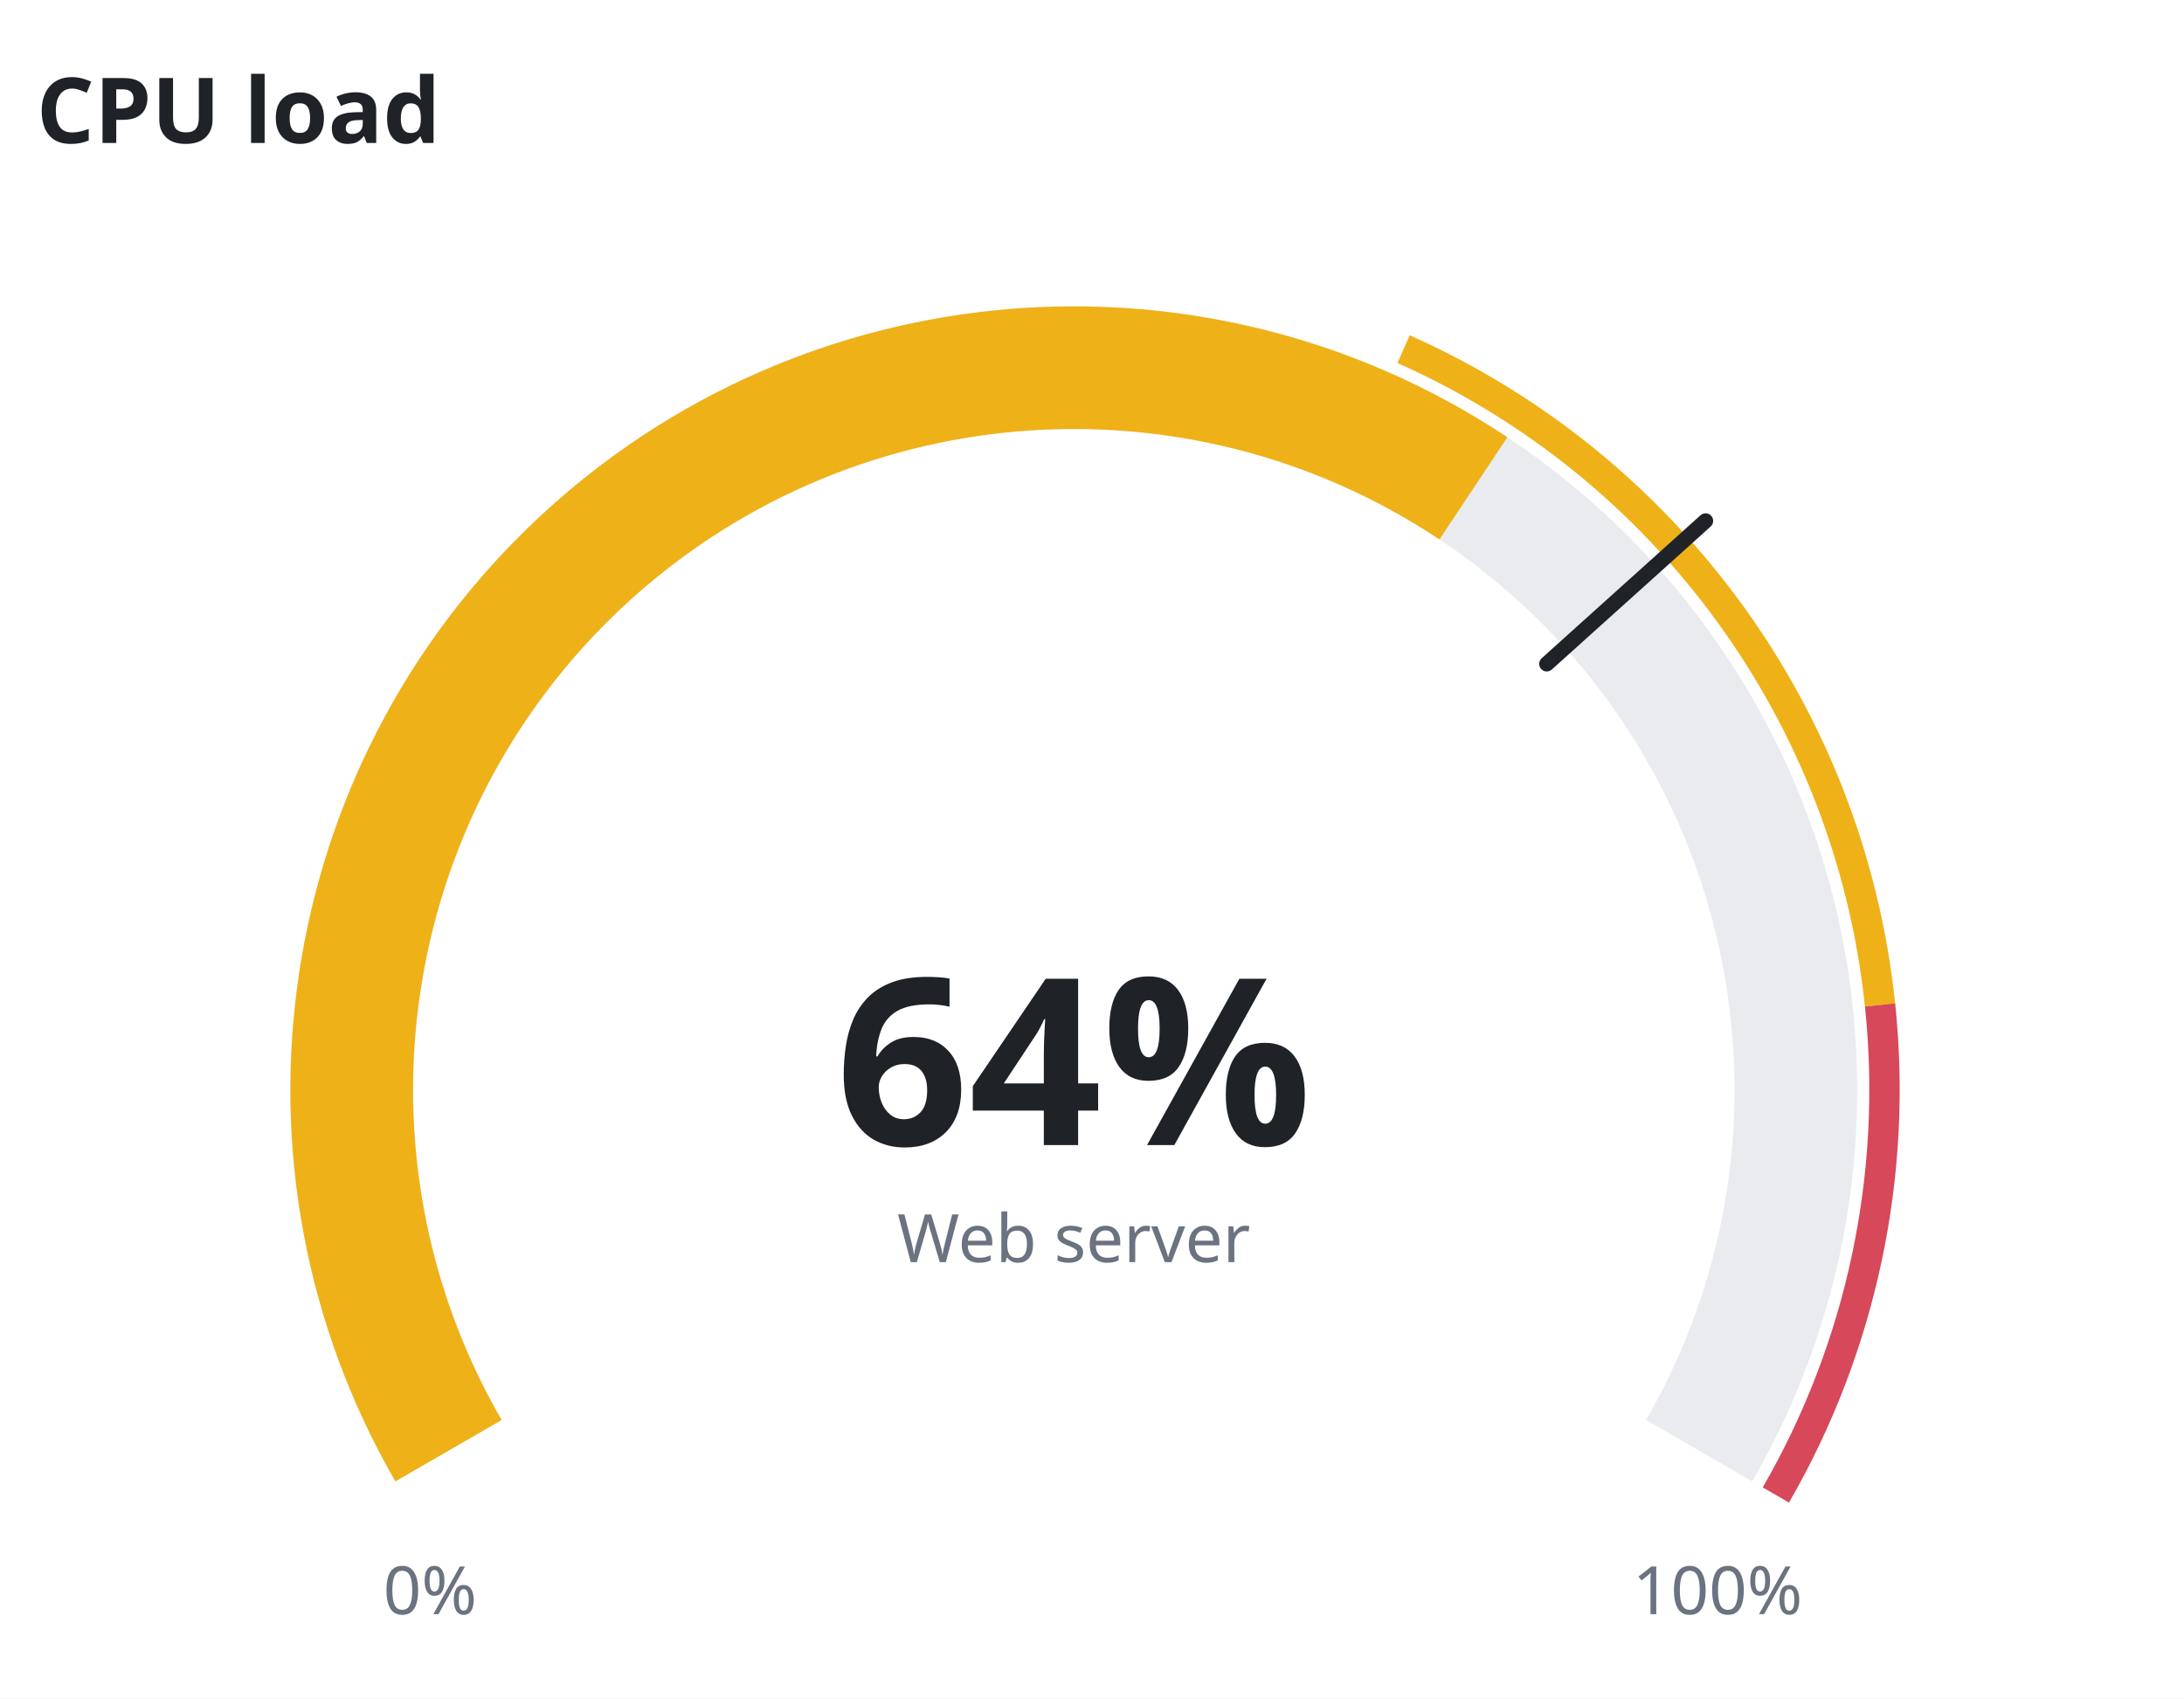
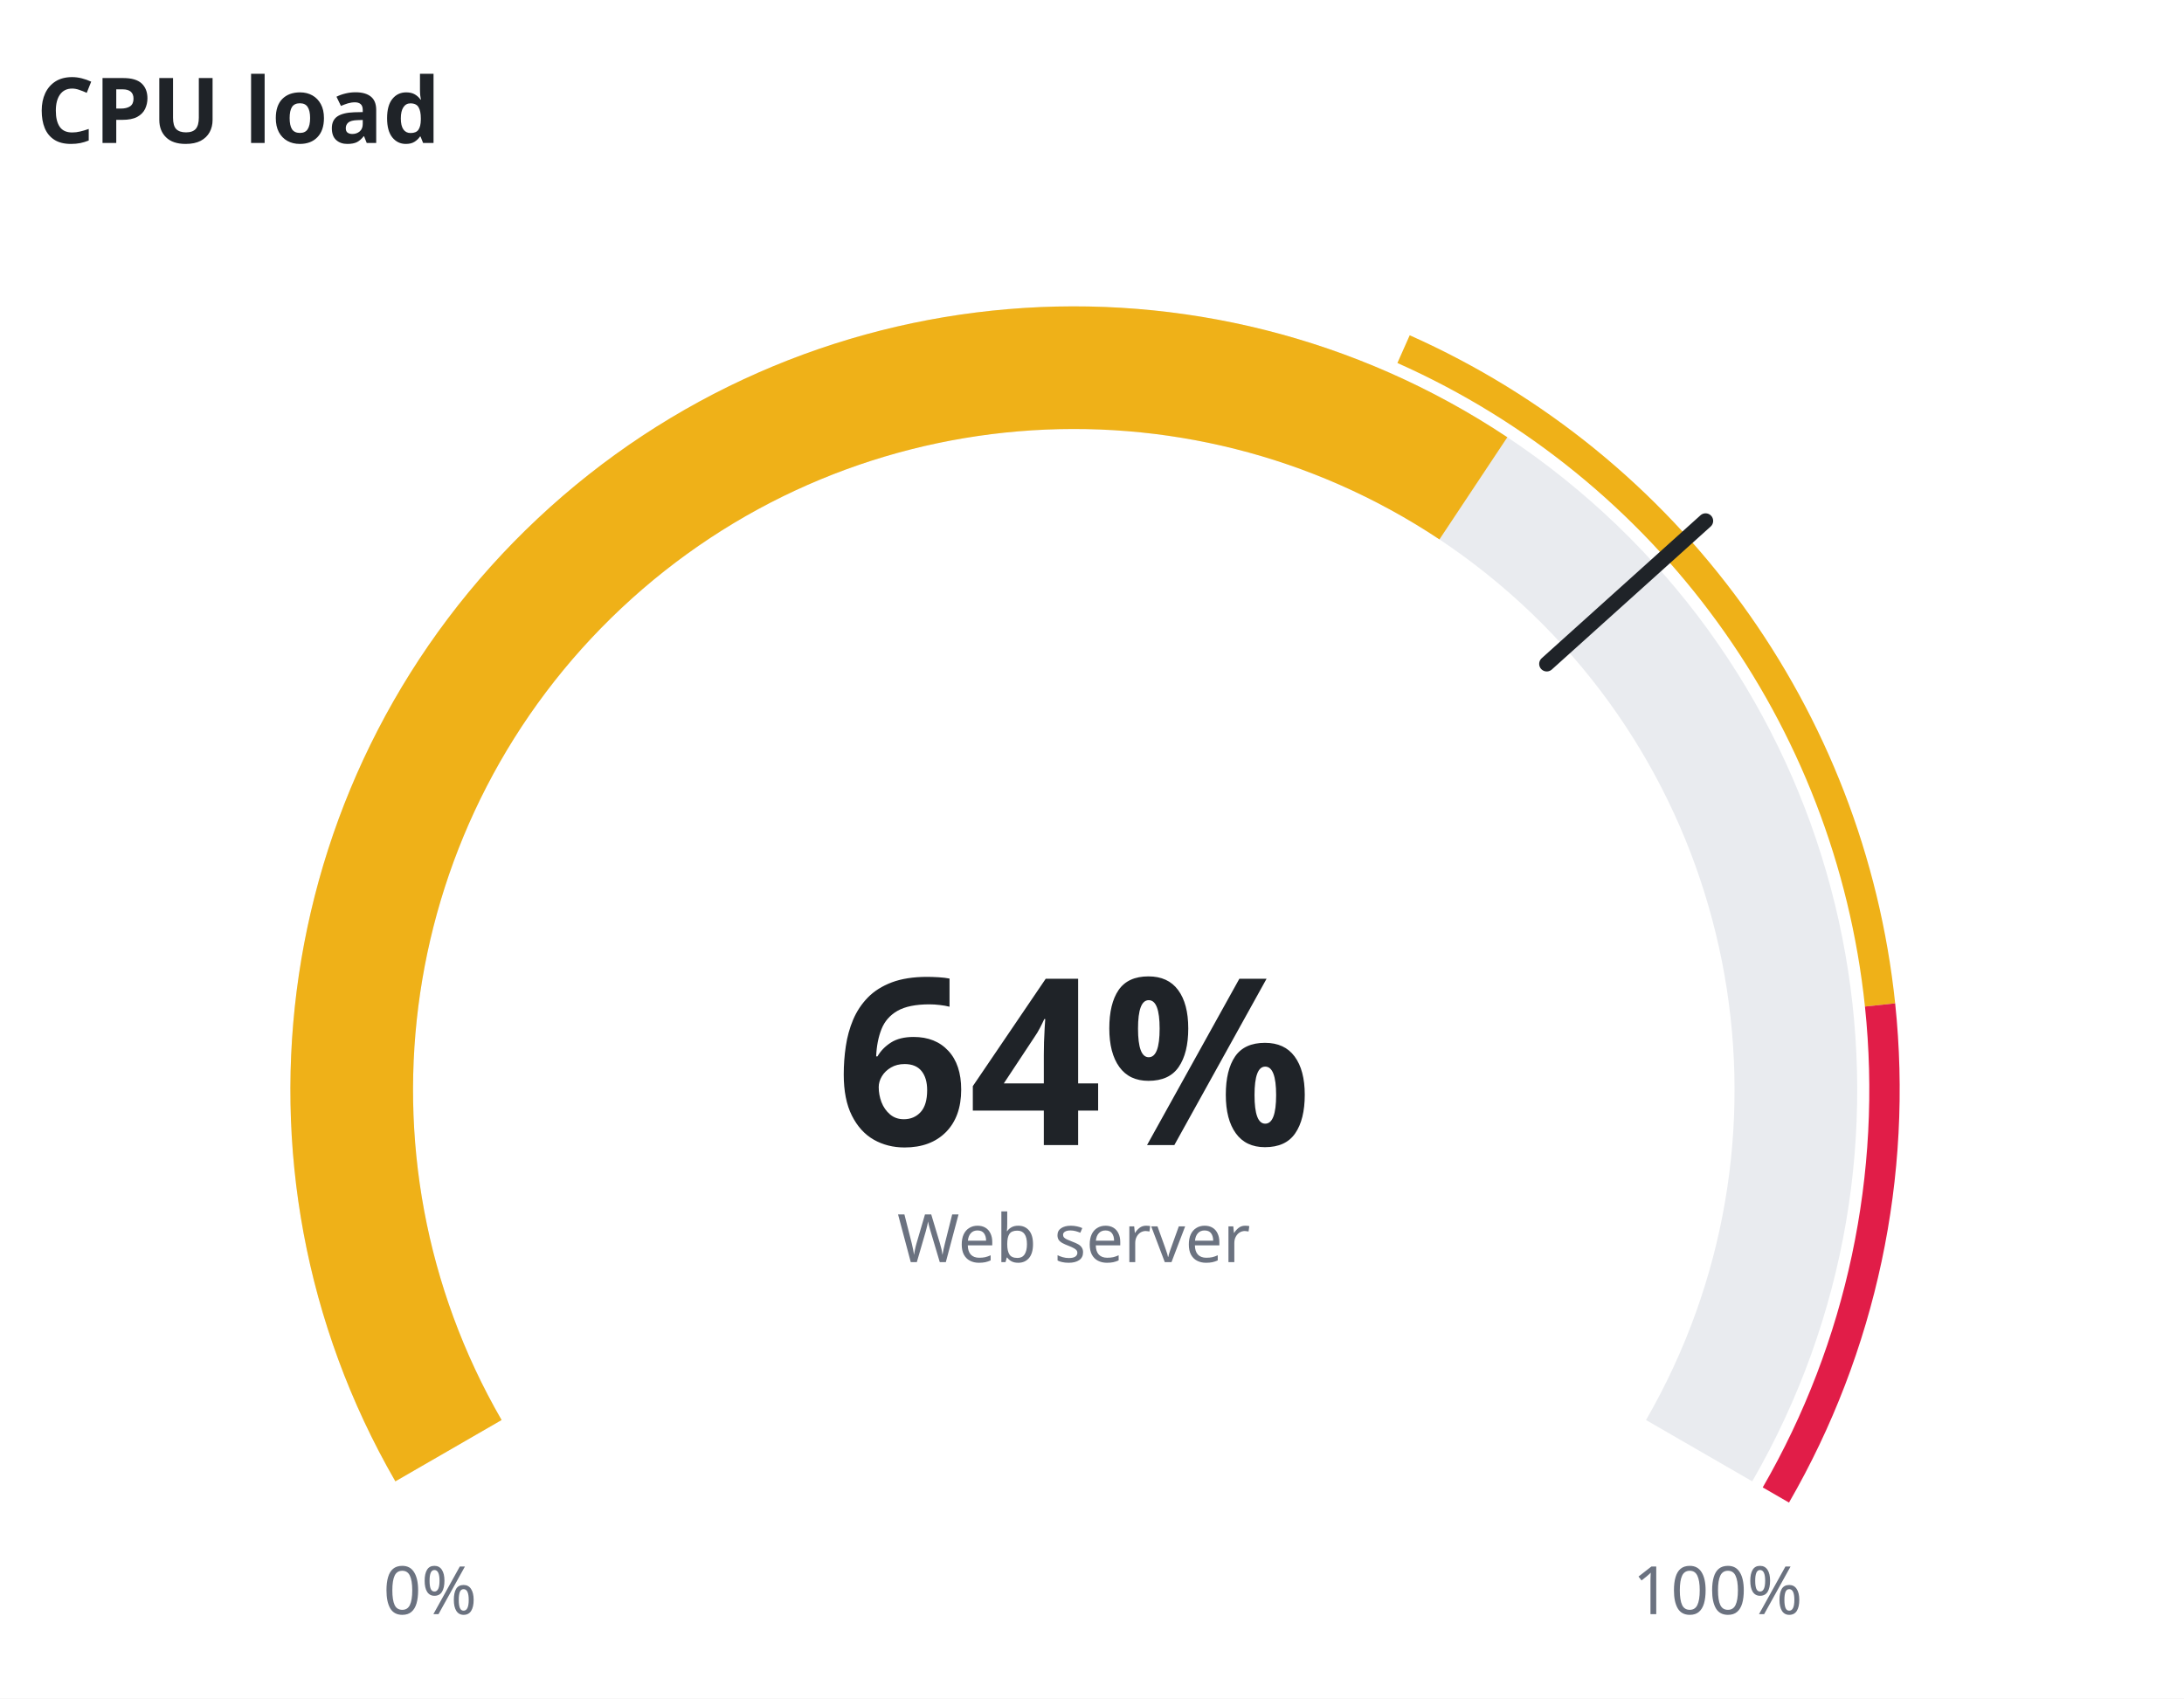
<svg xmlns="http://www.w3.org/2000/svg" width="360" height="280" viewBox="0 0 360 280" font-family="sans-serif" style="font-variant-numeric: tabular-nums" role="img">
  <rect width="100%" height="100%" fill="#ffffff" />
  <g class="rio-static">
    <text class="rio-title" x="6" y="17.75" text-anchor="start" dominant-baseline="central" font-size="15" font-weight="600" fill="#1f2328">CPU load</text>
  </g>
  <g class="rio-series-layer rio-polar">
    <g class="rio-plot">
      <g class="rio-series rio-series-gauge">
        <g>
          <path class="rio-track" d="M65.17 244.2 A129.13 129.13 0 1 1 288.83 244.2 L271.32 234.09 A108.91 108.91 0 1 0 82.68 234.09 Z" fill="#e9ebef" />
          <path class="rio-gauge-band" d="M232.37 55.27 A136.13 136.13 0 0 1 312.39 165.4 L307.41 165.93 A131.13 131.13 0 0 0 230.34 59.84 Z" fill="#efb118" />
-           <path class="rio-gauge-band" d="M312.39 165.4 A136.13 136.13 0 0 1 294.89 247.7 L290.56 245.2 A131.13 131.13 0 0 0 307.41 165.93 Z" fill="#d6485a" />
+           <path class="rio-gauge-band" d="M312.39 165.4 A136.13 136.13 0 0 1 294.89 247.7 L290.56 245.2 A131.13 131.13 0 0 0 307.41 165.93 Z" fill="#e11d48" />
          <path class="rio-gauge-value" d="M65.17 244.2 A129.13 129.13 0 0 1 248.46 72.08 L237.27 88.92 A108.91 108.91 0 0 0 82.68 234.09 Z" fill="#efb118" />
          <path class="rio-gauge-target" d="M254.96 109.44 L281.14 85.87" fill="none" stroke="#1f2328" stroke-width="2.5" stroke-linejoin="round" stroke-linecap="round" />
        </g>
      </g>
    </g>
    <g class="rio-labels">
      <text class="rio-gauge-value-text" x="177" y="173.87" text-anchor="middle" dominant-baseline="central" font-size="38.4" font-weight="600" fill="#1f2328">64%</text>
      <text class="rio-gauge-label" x="177" y="203.79" text-anchor="middle" dominant-baseline="central" font-size="11" fill="#6b7280">Web server</text>
      <text class="rio-gauge-end" x="70.89" y="261.83" text-anchor="middle" dominant-baseline="central" font-size="11" fill="#6b7280">0%</text>
      <text class="rio-gauge-end" x="283.11" y="261.83" text-anchor="middle" dominant-baseline="central" font-size="11" fill="#6b7280">100%</text>
    </g>
  </g>
  <g class="rio-overlay" />
</svg>
